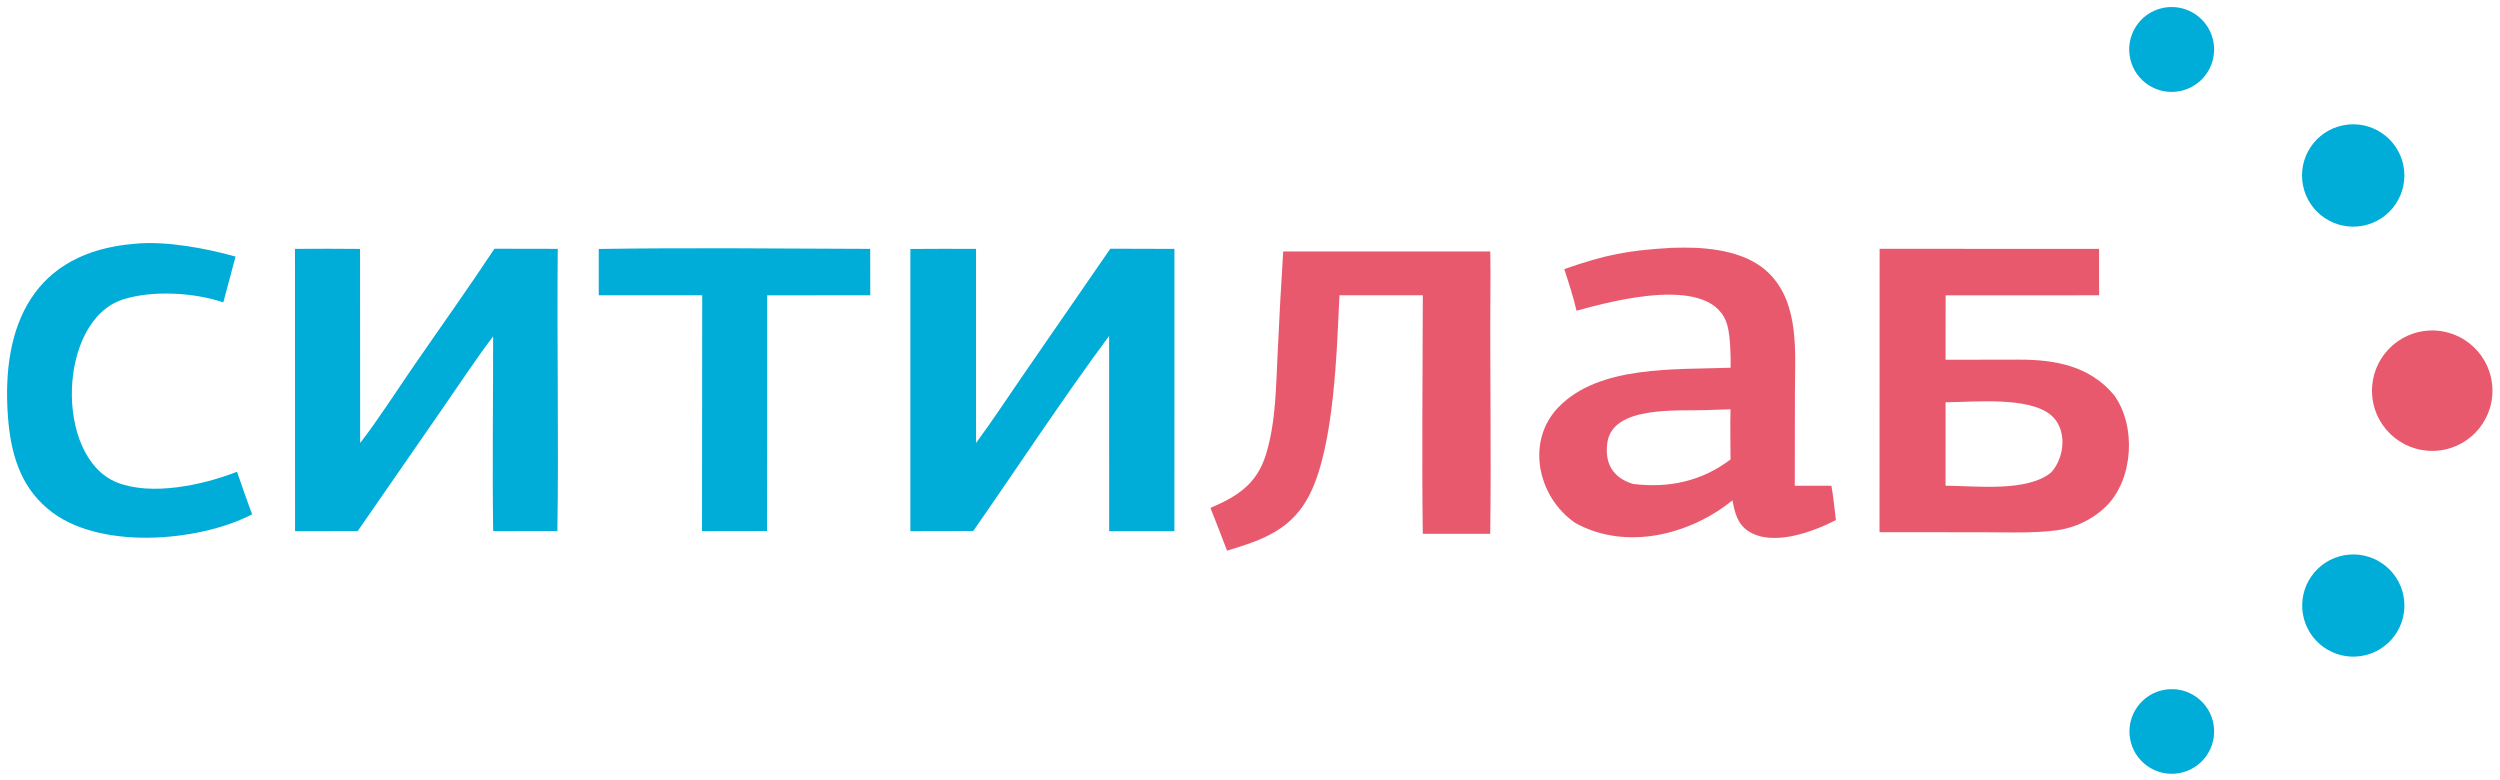
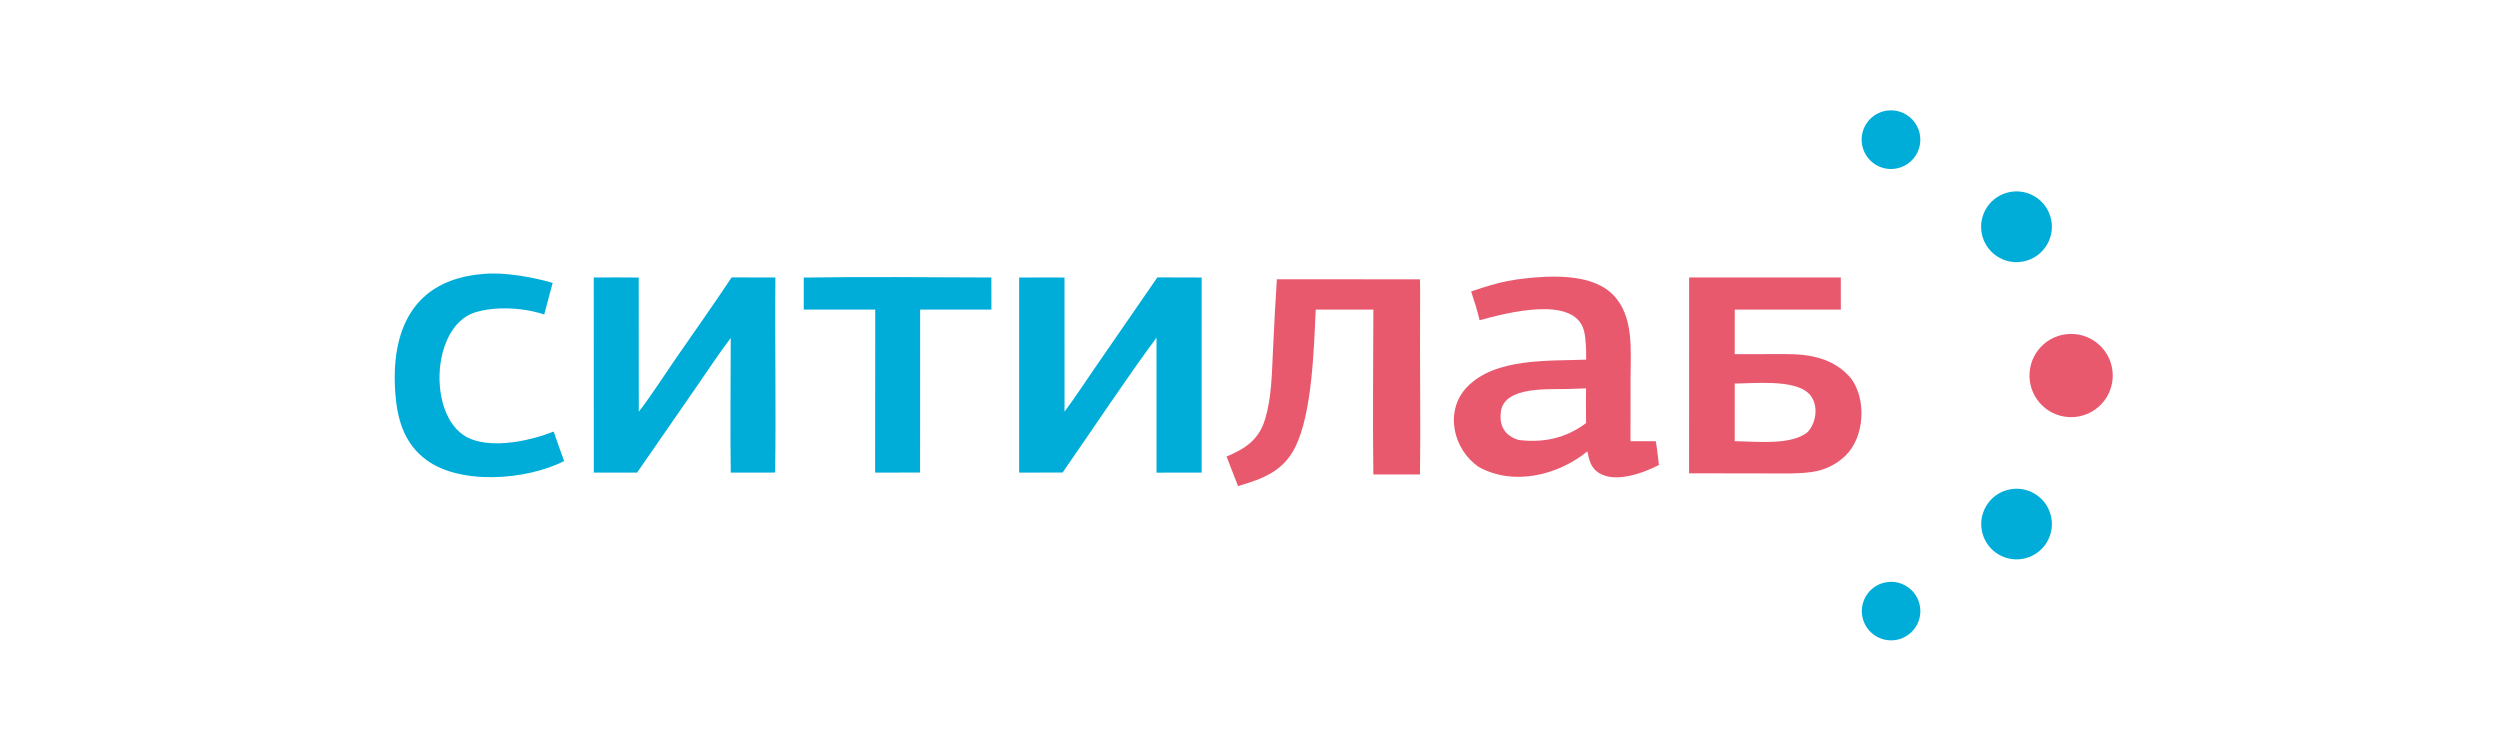
- <svg xmlns="http://www.w3.org/2000/svg" width="110.6" height="34.5" viewBox="24.95 6.75 110.6 34.5" fill="none">
+ <svg xmlns="http://www.w3.org/2000/svg" width="160" height="48" viewBox="0 0 160 48" fill="none">
  <g id="logo">
    <path id="Subtract" d="M117.812 17.759L117.814 19.814L111.025 19.815L111.022 22.666C112.101 22.662 113.181 22.663 114.26 22.66C115.868 22.657 117.405 22.935 118.485 24.241C119.465 25.605 119.331 27.953 118.128 29.146C117.625 29.638 116.996 29.982 116.311 30.142C115.379 30.362 113.744 30.297 112.727 30.297L108.1 30.294L108.104 17.758L117.812 17.759ZM115.67 25.102C114.674 24.288 112.28 24.537 111.023 24.547L111.021 28.237C112.396 28.248 114.645 28.524 115.697 27.646C116.326 26.945 116.4 25.699 115.67 25.102Z" fill="#E9596E" />
    <path id="Subtract_2" d="M99.418 17.704C100.703 17.697 102.278 17.902 103.222 18.852C104.582 20.221 104.358 22.383 104.357 24.167L104.351 28.238L105.972 28.239C106.052 28.673 106.114 29.308 106.171 29.759C105.159 30.279 103.376 30.945 102.302 30.251C101.814 29.936 101.695 29.427 101.594 28.885C99.701 30.426 96.857 31.12 94.637 29.883C92.976 28.743 92.44 26.286 93.885 24.776C95.683 22.897 99.074 23.111 101.512 23.018C101.52 22.486 101.504 21.657 101.372 21.16C100.755 18.835 96.256 20.07 94.695 20.496C94.555 19.883 94.347 19.252 94.153 18.654C96.02 18.009 96.939 17.831 98.893 17.714C99.068 17.708 99.243 17.706 99.418 17.704ZM100.419 24.893C99.173 24.939 96.268 24.682 96.056 26.354C95.939 27.272 96.314 27.885 97.191 28.159C98.771 28.352 100.215 28.052 101.508 27.077C101.507 26.355 101.49 25.573 101.508 24.856L100.419 24.893Z" fill="#E9596E" />
    <path id="Vector" d="M74.071 17.753L76.907 17.761L76.906 30.246L74.019 30.249L74.017 21.611C72.012 24.314 69.95 27.45 68.007 30.241L65.225 30.247L65.225 17.764C66.193 17.756 67.161 17.755 68.129 17.761L68.13 26.346C68.817 25.423 69.562 24.285 70.226 23.325L74.071 17.753Z" fill="#00ADD8" />
    <path id="Vector_2" d="M38 17.76C38.959 17.752 39.919 17.753 40.878 17.762L40.883 26.349C41.614 25.413 42.556 23.956 43.246 22.953C44.429 21.235 45.679 19.487 46.824 17.754L49.625 17.759C49.585 21.912 49.672 26.099 49.609 30.244L46.768 30.247C46.726 27.414 46.769 24.473 46.766 21.631C46.032 22.595 45.252 23.777 44.556 24.782L40.774 30.245L38.003 30.247L38 17.76Z" fill="#00ADD8" />
    <path id="Vector_3" d="M81.719 17.874L90.879 17.876C90.894 18.459 90.89 19.059 90.886 19.643C90.86 23.214 90.93 26.796 90.876 30.366L87.894 30.366C87.848 26.885 87.89 23.299 87.895 19.812L87.128 19.814L84.207 19.814C84.09 22.291 83.98 26.419 82.909 28.588C82.118 30.194 80.8 30.638 79.235 31.111C78.994 30.479 78.749 29.848 78.5 29.22C79.702 28.705 80.561 28.16 80.964 26.83C81.399 25.392 81.398 23.846 81.474 22.354C81.542 20.86 81.624 19.367 81.719 17.874Z" fill="#E9596E" />
    <path id="Vector_4" d="M30.905 17.535C32.26 17.395 34.066 17.734 35.371 18.101L34.829 20.129C33.558 19.69 31.695 19.582 30.396 19.996C27.502 20.916 27.345 26.973 30.117 28.09C31.642 28.703 33.921 28.214 35.436 27.62L35.665 28.282C35.8 28.685 35.96 29.104 36.105 29.504C33.722 30.739 29.222 31.112 27.057 29.253C25.813 28.213 25.417 26.737 25.301 25.177C24.998 21.116 26.44 17.899 30.905 17.535Z" fill="#00ADD8" />
    <path id="Vector_5" d="M51.439 17.764C55.362 17.702 59.517 17.748 63.447 17.76L63.451 19.813L58.889 19.815L58.888 25.718L58.883 30.242L56.007 30.247L56.016 19.814L51.439 19.814L51.439 17.764Z" fill="#00ADD8" />
    <path id="Vector_6" d="M132.237 21.389C133.7 21.215 135.026 22.261 135.198 23.723C135.37 25.185 134.324 26.509 132.861 26.68C131.4 26.851 130.077 25.806 129.905 24.346C129.733 22.886 130.777 21.562 132.237 21.389Z" fill="#E9596E" />
    <path id="Vector_7" d="M128.596 12.296C129.829 12.041 131.033 12.84 131.277 14.074C131.521 15.308 130.712 16.505 129.475 16.738C128.254 16.968 127.075 16.171 126.834 14.953C126.593 13.734 127.379 12.548 128.596 12.296Z" fill="#00ADD8" />
    <path id="Vector_8" d="M128.657 31.315C129.894 31.091 131.077 31.919 131.289 33.158C131.501 34.397 130.662 35.571 129.421 35.771C128.196 35.969 127.041 35.143 126.831 33.921C126.622 32.699 127.437 31.536 128.657 31.315Z" fill="#00ADD8" />
    <path id="Vector_9" d="M120.595 7.11C121.254 6.956 121.944 7.168 122.403 7.664C122.862 8.161 123.019 8.866 122.813 9.51C122.607 10.154 122.071 10.637 121.409 10.776C120.402 10.988 119.413 10.35 119.19 9.345C118.967 8.341 119.593 7.345 120.595 7.11Z" fill="#00ADD8" />
    <path id="Vector_10" d="M120.741 37.26C121.757 37.101 122.711 37.791 122.878 38.806C123.045 39.82 122.363 40.779 121.35 40.955C120.325 41.133 119.351 40.441 119.182 39.415C119.013 38.388 119.713 37.421 120.741 37.26Z" fill="#00ADD8" />
  </g>
</svg>
